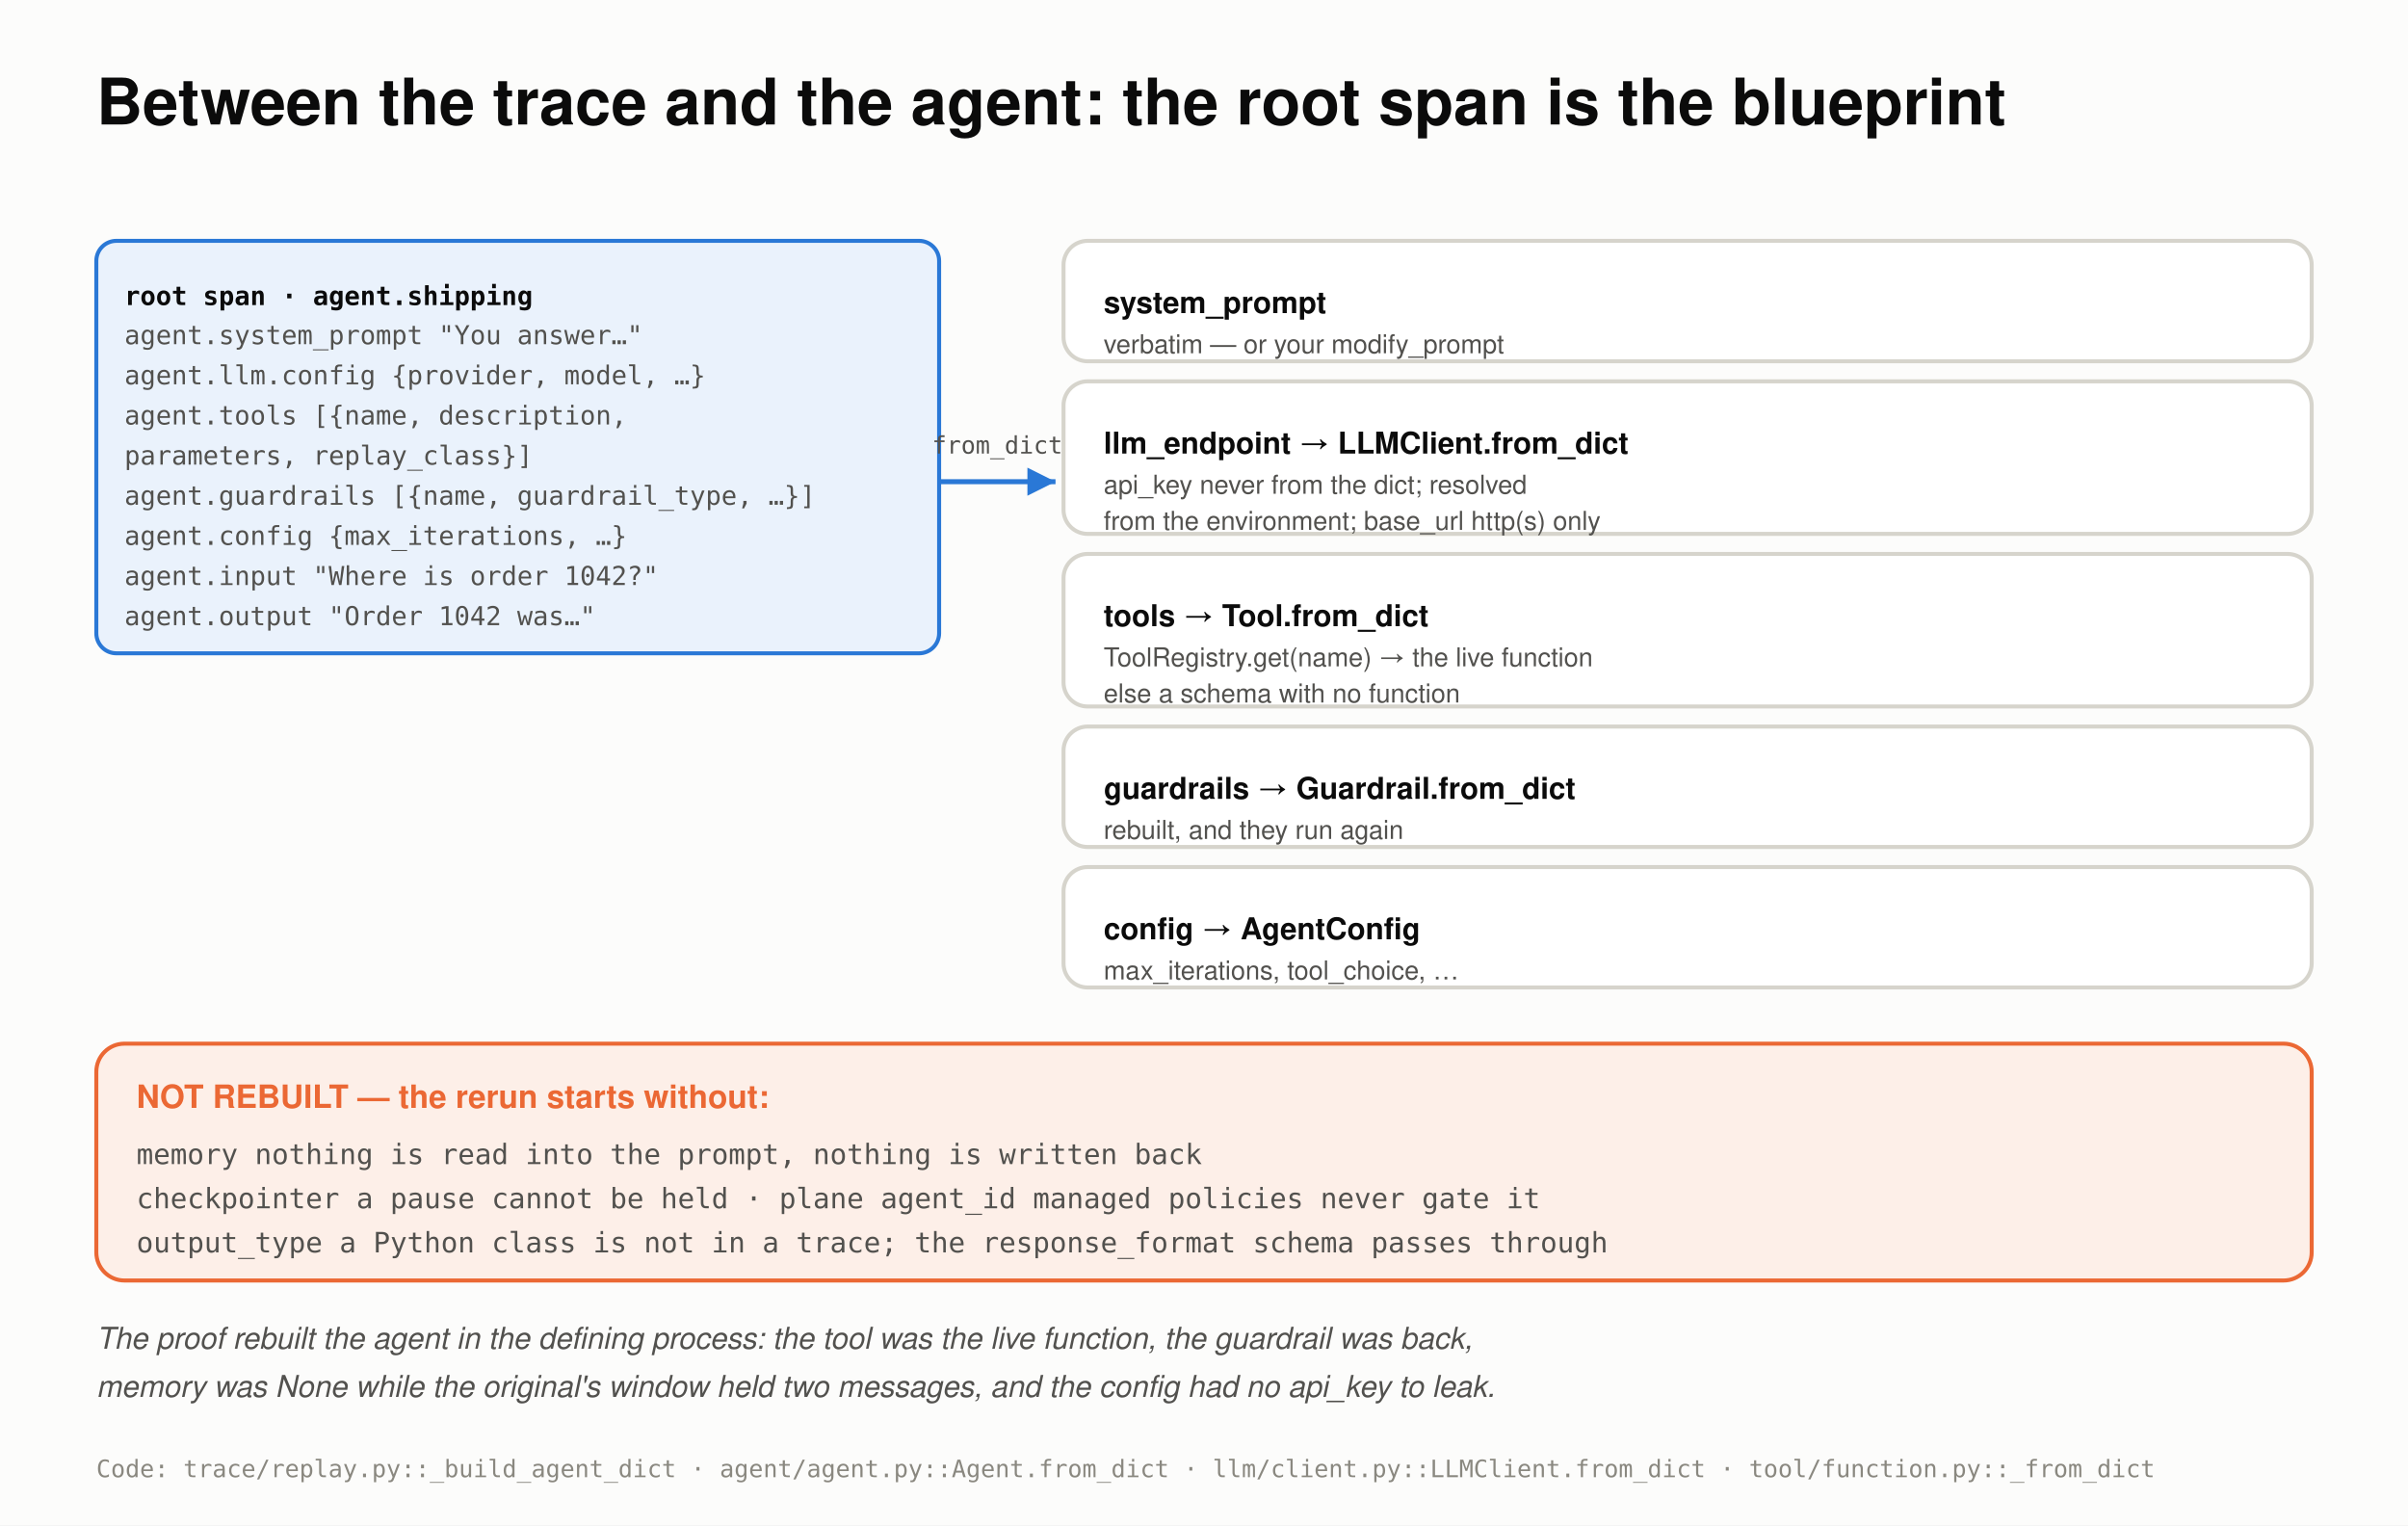
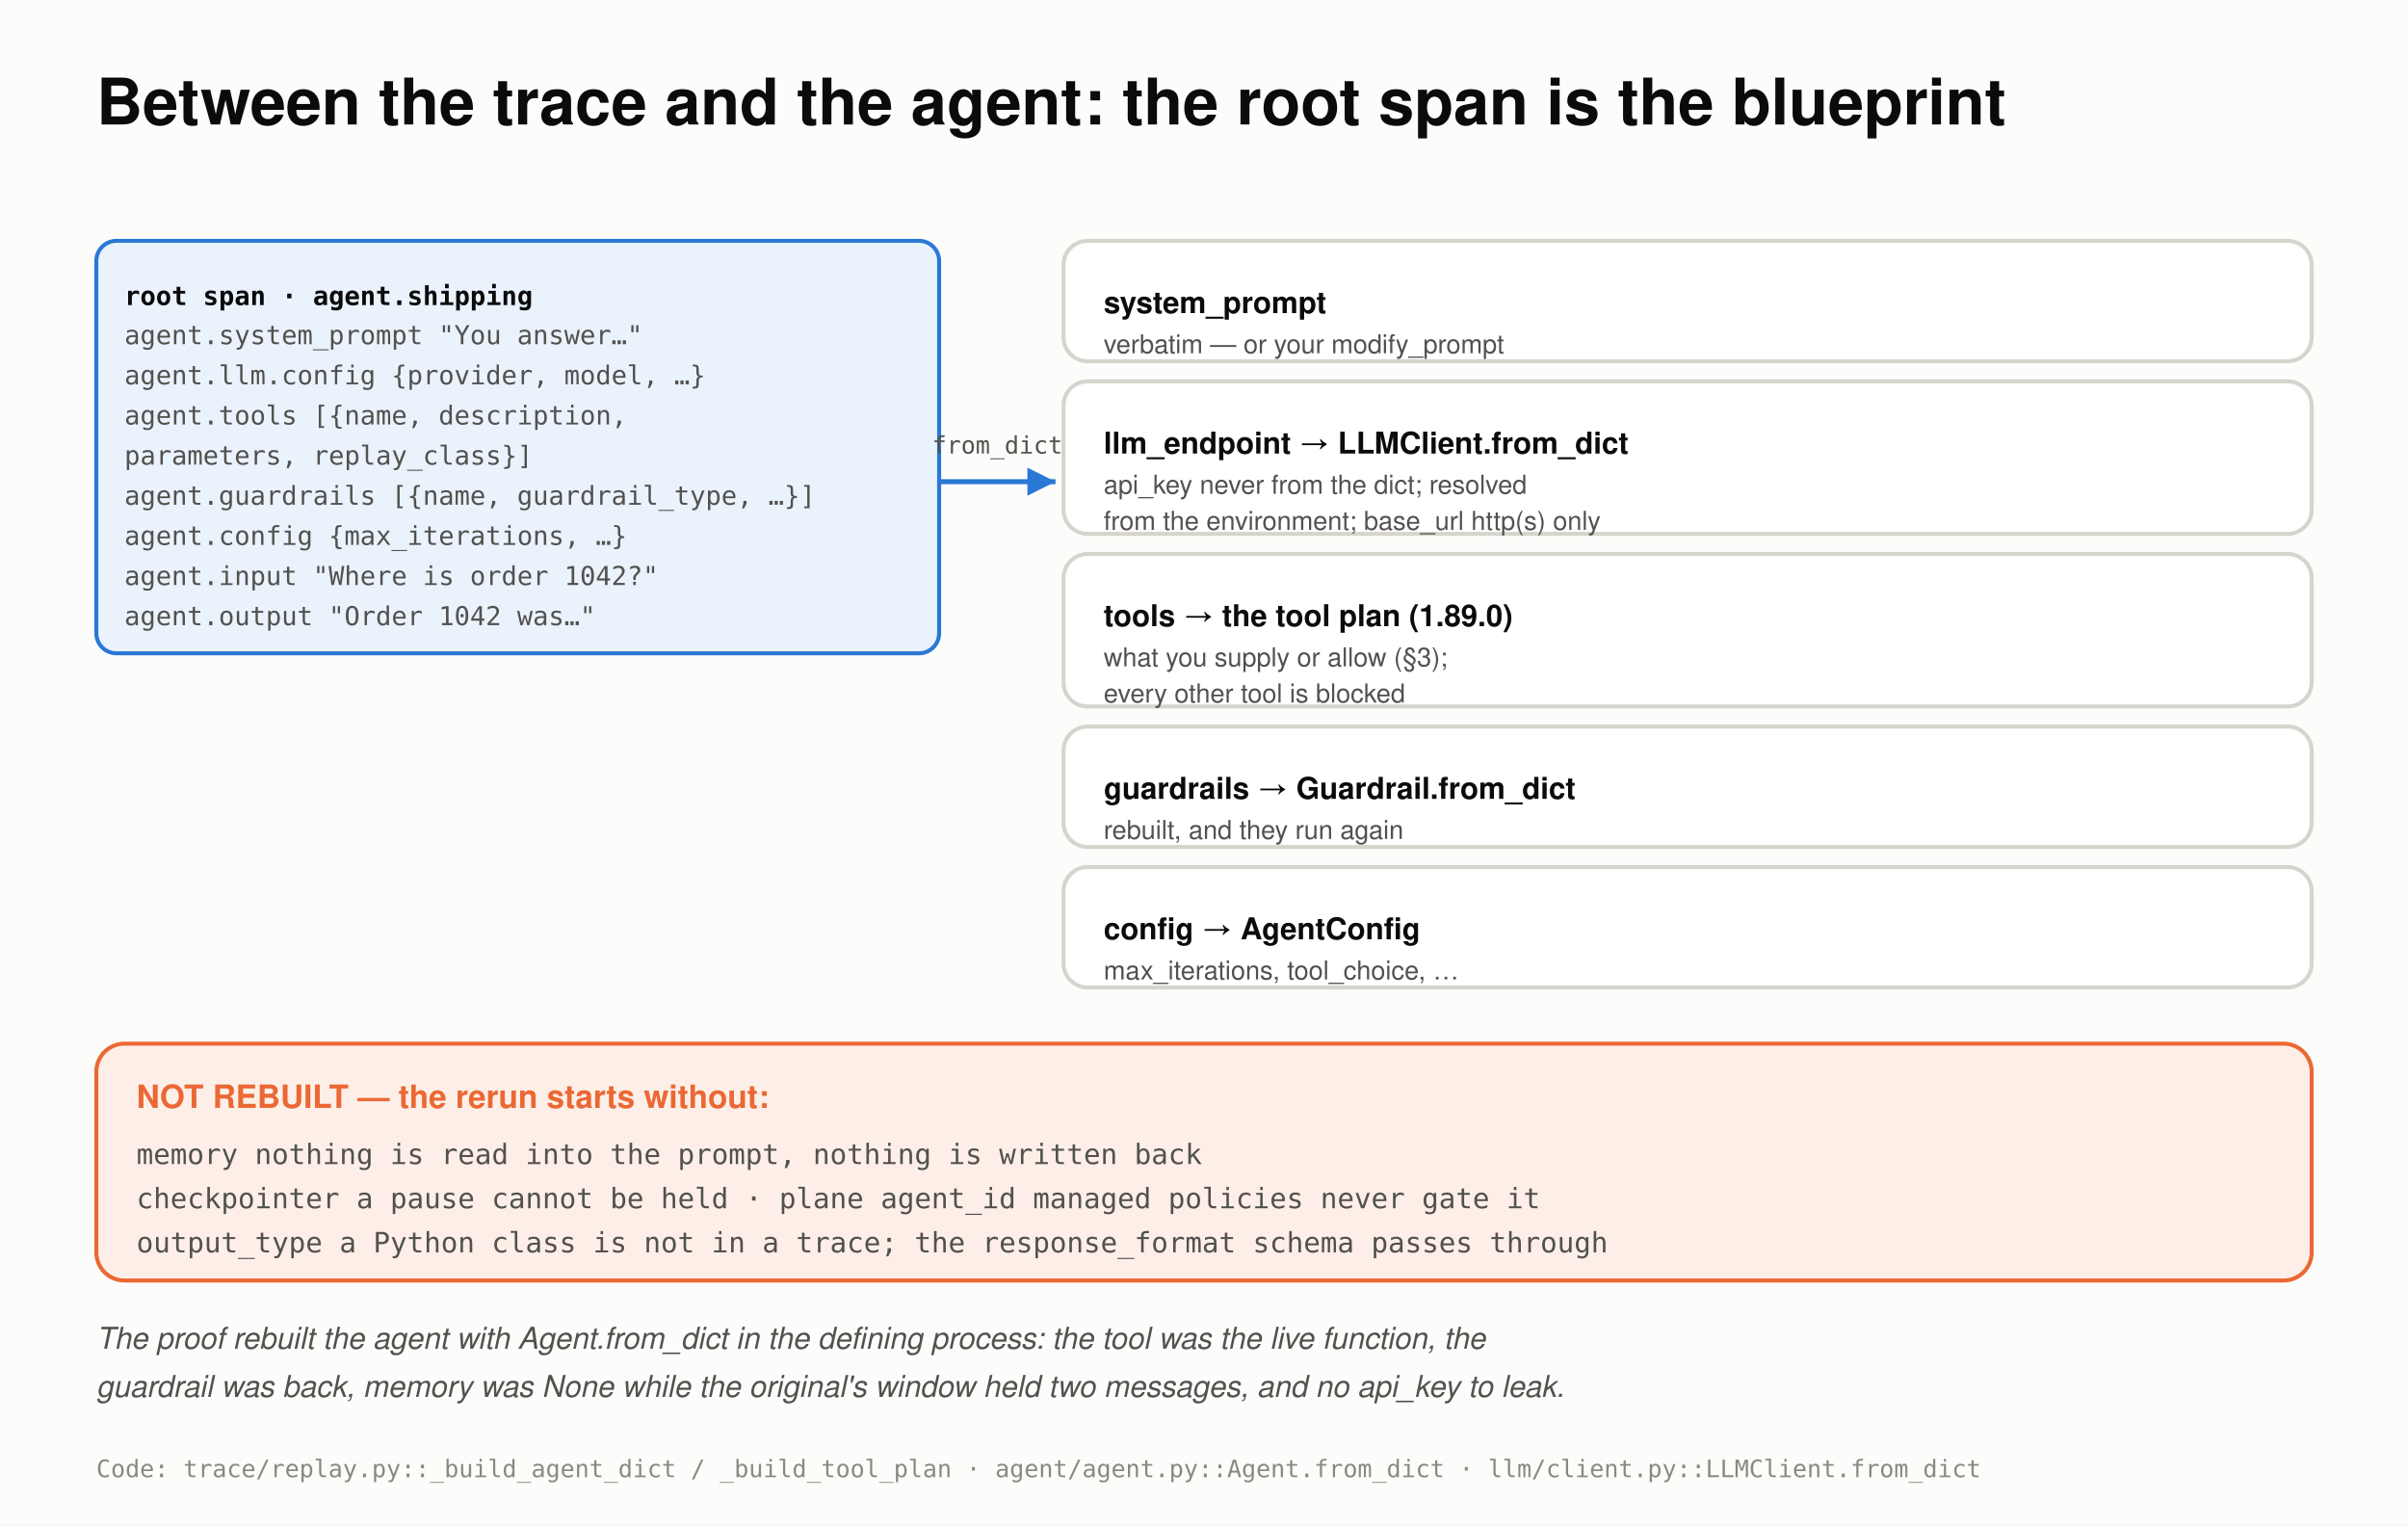
- <svg xmlns="http://www.w3.org/2000/svg" viewBox="0 0 1200 760" width="1200" height="760" role="img" aria-label="Between the trace and the agent: the root span's attributes are the blueprint; arerun maps agent.system_prompt, agent.llm.config, agent.tools, agent.guardrails and agent.config into Agent.from_dict; the api_key is never in the trace and never read from it; a tool becomes the live registered function when this process defines it, otherwise a schema with no function; memory, the checkpointer, the plane identity and output_type are not rebuilt.">
+ <svg xmlns="http://www.w3.org/2000/svg" viewBox="0 0 1200 760" width="1200" height="760" role="img" aria-label="Between the trace and the agent: the root span's attributes are the blueprint; arerun maps agent.system_prompt, agent.llm.config, agent.tools, agent.guardrails and agent.config into Agent.from_dict; the api_key is never in the trace and never read from it; a rerun's tools come from the tool plan: the ones you supply or allow, every other one blocked; memory, the checkpointer, the plane identity and output_type are not rebuilt.">
  <rect x="0" y="0" width="1200" height="760" rx="0" fill="#fcfcfb" stroke="none" stroke-width="2" />
  <text x="48" y="62" font-family="-apple-system, 'Helvetica Neue', Helvetica, Arial, sans-serif" font-size="32" font-weight="700" fill="#0b0b0b" text-anchor="start">Between the trace and the agent: the root span is the blueprint</text>
  <rect x="48" y="120" width="420" height="205.5" rx="10" fill="#eaf2fc" stroke="#2a78d6" stroke-width="2" />
  <text x="62" y="152" font-family="'SF Mono', Menlo, Consolas, monospace" font-size="13" font-weight="700" fill="#0b0b0b" text-anchor="start">root span · agent.shipping</text>
  <text x="62" y="171.5" font-family="'SF Mono', Menlo, Consolas, monospace" font-size="13" font-weight="400" fill="#52514e" text-anchor="start">agent.system_prompt  "You answer…"</text>
  <text x="62" y="191.5" font-family="'SF Mono', Menlo, Consolas, monospace" font-size="13" font-weight="400" fill="#52514e" text-anchor="start">agent.llm.config     {provider, model, …}</text>
  <text x="62" y="211.5" font-family="'SF Mono', Menlo, Consolas, monospace" font-size="13" font-weight="400" fill="#52514e" text-anchor="start">agent.tools          [{name, description,</text>
  <text x="62" y="231.5" font-family="'SF Mono', Menlo, Consolas, monospace" font-size="13" font-weight="400" fill="#52514e" text-anchor="start">                       parameters, replay_class}]</text>
  <text x="62" y="251.5" font-family="'SF Mono', Menlo, Consolas, monospace" font-size="13" font-weight="400" fill="#52514e" text-anchor="start">agent.guardrails     [{name, guardrail_type, …}]</text>
  <text x="62" y="271.5" font-family="'SF Mono', Menlo, Consolas, monospace" font-size="13" font-weight="400" fill="#52514e" text-anchor="start">agent.config         {max_iterations, …}</text>
  <text x="62" y="291.5" font-family="'SF Mono', Menlo, Consolas, monospace" font-size="13" font-weight="400" fill="#52514e" text-anchor="start">agent.input          "Where is order 1042?"</text>
  <text x="62" y="311.5" font-family="'SF Mono', Menlo, Consolas, monospace" font-size="13" font-weight="400" fill="#52514e" text-anchor="start">agent.output         "Order 1042 was…"</text>
  <polyline points="468,240 526,240" fill="none" stroke="#2a78d6" stroke-width="2.5" stroke-linejoin="round" />
  <polygon points="526,240 512.0,233.0 512.0,247.0" fill="#2a78d6" />
  <text x="497" y="226" font-family="'SF Mono', Menlo, Consolas, monospace" font-size="12" font-weight="400" fill="#52514e" text-anchor="middle">from_dict</text>
  <rect x="530" y="120" width="622" height="60" rx="12" fill="#ffffff" stroke="#d6d4cc" stroke-width="2" />
  <text x="550" y="156" font-family="-apple-system, 'Helvetica Neue', Helvetica, Arial, sans-serif" font-size="15" font-weight="700" fill="#0b0b0b" text-anchor="start">system_prompt</text>
  <text x="550" y="176" font-family="-apple-system, 'Helvetica Neue', Helvetica, Arial, sans-serif" font-size="13" font-weight="400" fill="#52514e" text-anchor="start">verbatim — or your modify_prompt</text>
  <rect x="530" y="190" width="622" height="76" rx="12" fill="#ffffff" stroke="#d6d4cc" stroke-width="2" />
  <text x="550" y="226" font-family="-apple-system, 'Helvetica Neue', Helvetica, Arial, sans-serif" font-size="15" font-weight="700" fill="#0b0b0b" text-anchor="start">llm_endpoint → LLMClient.from_dict</text>
  <text x="550" y="246" font-family="-apple-system, 'Helvetica Neue', Helvetica, Arial, sans-serif" font-size="13" font-weight="400" fill="#52514e" text-anchor="start">api_key never from the dict; resolved</text>
  <text x="550" y="264" font-family="-apple-system, 'Helvetica Neue', Helvetica, Arial, sans-serif" font-size="13" font-weight="400" fill="#52514e" text-anchor="start">from the environment; base_url http(s) only</text>
  <rect x="530" y="276" width="622" height="76" rx="12" fill="#ffffff" stroke="#d6d4cc" stroke-width="2" />
-   <text x="550" y="312" font-family="-apple-system, 'Helvetica Neue', Helvetica, Arial, sans-serif" font-size="15" font-weight="700" fill="#0b0b0b" text-anchor="start">tools → Tool.from_dict</text>
-   <text x="550" y="332" font-family="-apple-system, 'Helvetica Neue', Helvetica, Arial, sans-serif" font-size="13" font-weight="400" fill="#52514e" text-anchor="start">ToolRegistry.get(name) → the live function</text>
-   <text x="550" y="350" font-family="-apple-system, 'Helvetica Neue', Helvetica, Arial, sans-serif" font-size="13" font-weight="400" fill="#52514e" text-anchor="start">else a schema with no function</text>
+   <text x="550" y="312" font-family="-apple-system, 'Helvetica Neue', Helvetica, Arial, sans-serif" font-size="15" font-weight="700" fill="#0b0b0b" text-anchor="start">tools → the tool plan (1.89.0)</text>
+   <text x="550" y="332" font-family="-apple-system, 'Helvetica Neue', Helvetica, Arial, sans-serif" font-size="13" font-weight="400" fill="#52514e" text-anchor="start">what you supply or allow (§3);</text>
+   <text x="550" y="350" font-family="-apple-system, 'Helvetica Neue', Helvetica, Arial, sans-serif" font-size="13" font-weight="400" fill="#52514e" text-anchor="start">every other tool is blocked</text>
  <rect x="530" y="362" width="622" height="60" rx="12" fill="#ffffff" stroke="#d6d4cc" stroke-width="2" />
  <text x="550" y="398" font-family="-apple-system, 'Helvetica Neue', Helvetica, Arial, sans-serif" font-size="15" font-weight="700" fill="#0b0b0b" text-anchor="start">guardrails → Guardrail.from_dict</text>
  <text x="550" y="418" font-family="-apple-system, 'Helvetica Neue', Helvetica, Arial, sans-serif" font-size="13" font-weight="400" fill="#52514e" text-anchor="start">rebuilt, and they run again</text>
  <rect x="530" y="432" width="622" height="60" rx="12" fill="#ffffff" stroke="#d6d4cc" stroke-width="2" />
  <text x="550" y="468" font-family="-apple-system, 'Helvetica Neue', Helvetica, Arial, sans-serif" font-size="15" font-weight="700" fill="#0b0b0b" text-anchor="start">config → AgentConfig</text>
  <text x="550" y="488" font-family="-apple-system, 'Helvetica Neue', Helvetica, Arial, sans-serif" font-size="13" font-weight="400" fill="#52514e" text-anchor="start">max_iterations, tool_choice, …</text>
  <rect x="48" y="520" width="1104" height="118" rx="14" fill="#fdefe8" stroke="#eb6834" stroke-width="2" />
  <text x="68" y="552" font-family="-apple-system, 'Helvetica Neue', Helvetica, Arial, sans-serif" font-size="16" font-weight="700" fill="#eb6834" text-anchor="start">NOT REBUILT — the rerun starts without:</text>
  <text x="68" y="580" font-family="'SF Mono', Menlo, Consolas, monospace" font-size="14" font-weight="400" fill="#52514e" text-anchor="start">memory          nothing is read into the prompt, nothing is written back</text>
  <text x="68" y="602" font-family="'SF Mono', Menlo, Consolas, monospace" font-size="14" font-weight="400" fill="#52514e" text-anchor="start">checkpointer    a pause cannot be held · plane agent_id   managed policies never gate it</text>
  <text x="68" y="624" font-family="'SF Mono', Menlo, Consolas, monospace" font-size="14" font-weight="400" fill="#52514e" text-anchor="start">output_type     a Python class is not in a trace; the response_format schema passes through</text>
-   <text x="48" y="672" font-family="-apple-system, 'Helvetica Neue', Helvetica, Arial, sans-serif" font-size="15" font-weight="400" fill="#52514e" text-anchor="start" font-style="italic">The proof rebuilt the agent in the defining process: the tool was the live function, the guardrail was back,</text>
-   <text x="48" y="696" font-family="-apple-system, 'Helvetica Neue', Helvetica, Arial, sans-serif" font-size="15" font-weight="400" fill="#52514e" text-anchor="start" font-style="italic">memory was None while the original's window held two messages, and the config had no api_key to leak.</text>
-   <text x="48" y="736" font-family="'SF Mono', Menlo, Consolas, monospace" font-size="12" font-weight="400" fill="#8a8880" text-anchor="start">Code: trace/replay.py::_build_agent_dict · agent/agent.py::Agent.from_dict · llm/client.py::LLMClient.from_dict · tool/function.py::_from_dict</text>
+   <text x="48" y="672" font-family="-apple-system, 'Helvetica Neue', Helvetica, Arial, sans-serif" font-size="15" font-weight="400" fill="#52514e" text-anchor="start" font-style="italic">The proof rebuilt the agent with Agent.from_dict in the defining process: the tool was the live function, the</text>
+   <text x="48" y="696" font-family="-apple-system, 'Helvetica Neue', Helvetica, Arial, sans-serif" font-size="15" font-weight="400" fill="#52514e" text-anchor="start" font-style="italic">guardrail was back, memory was None while the original's window held two messages, and no api_key to leak.</text>
+   <text x="48" y="736" font-family="'SF Mono', Menlo, Consolas, monospace" font-size="12" font-weight="400" fill="#8a8880" text-anchor="start">Code: trace/replay.py::_build_agent_dict / _build_tool_plan · agent/agent.py::Agent.from_dict · llm/client.py::LLMClient.from_dict</text>
</svg>
